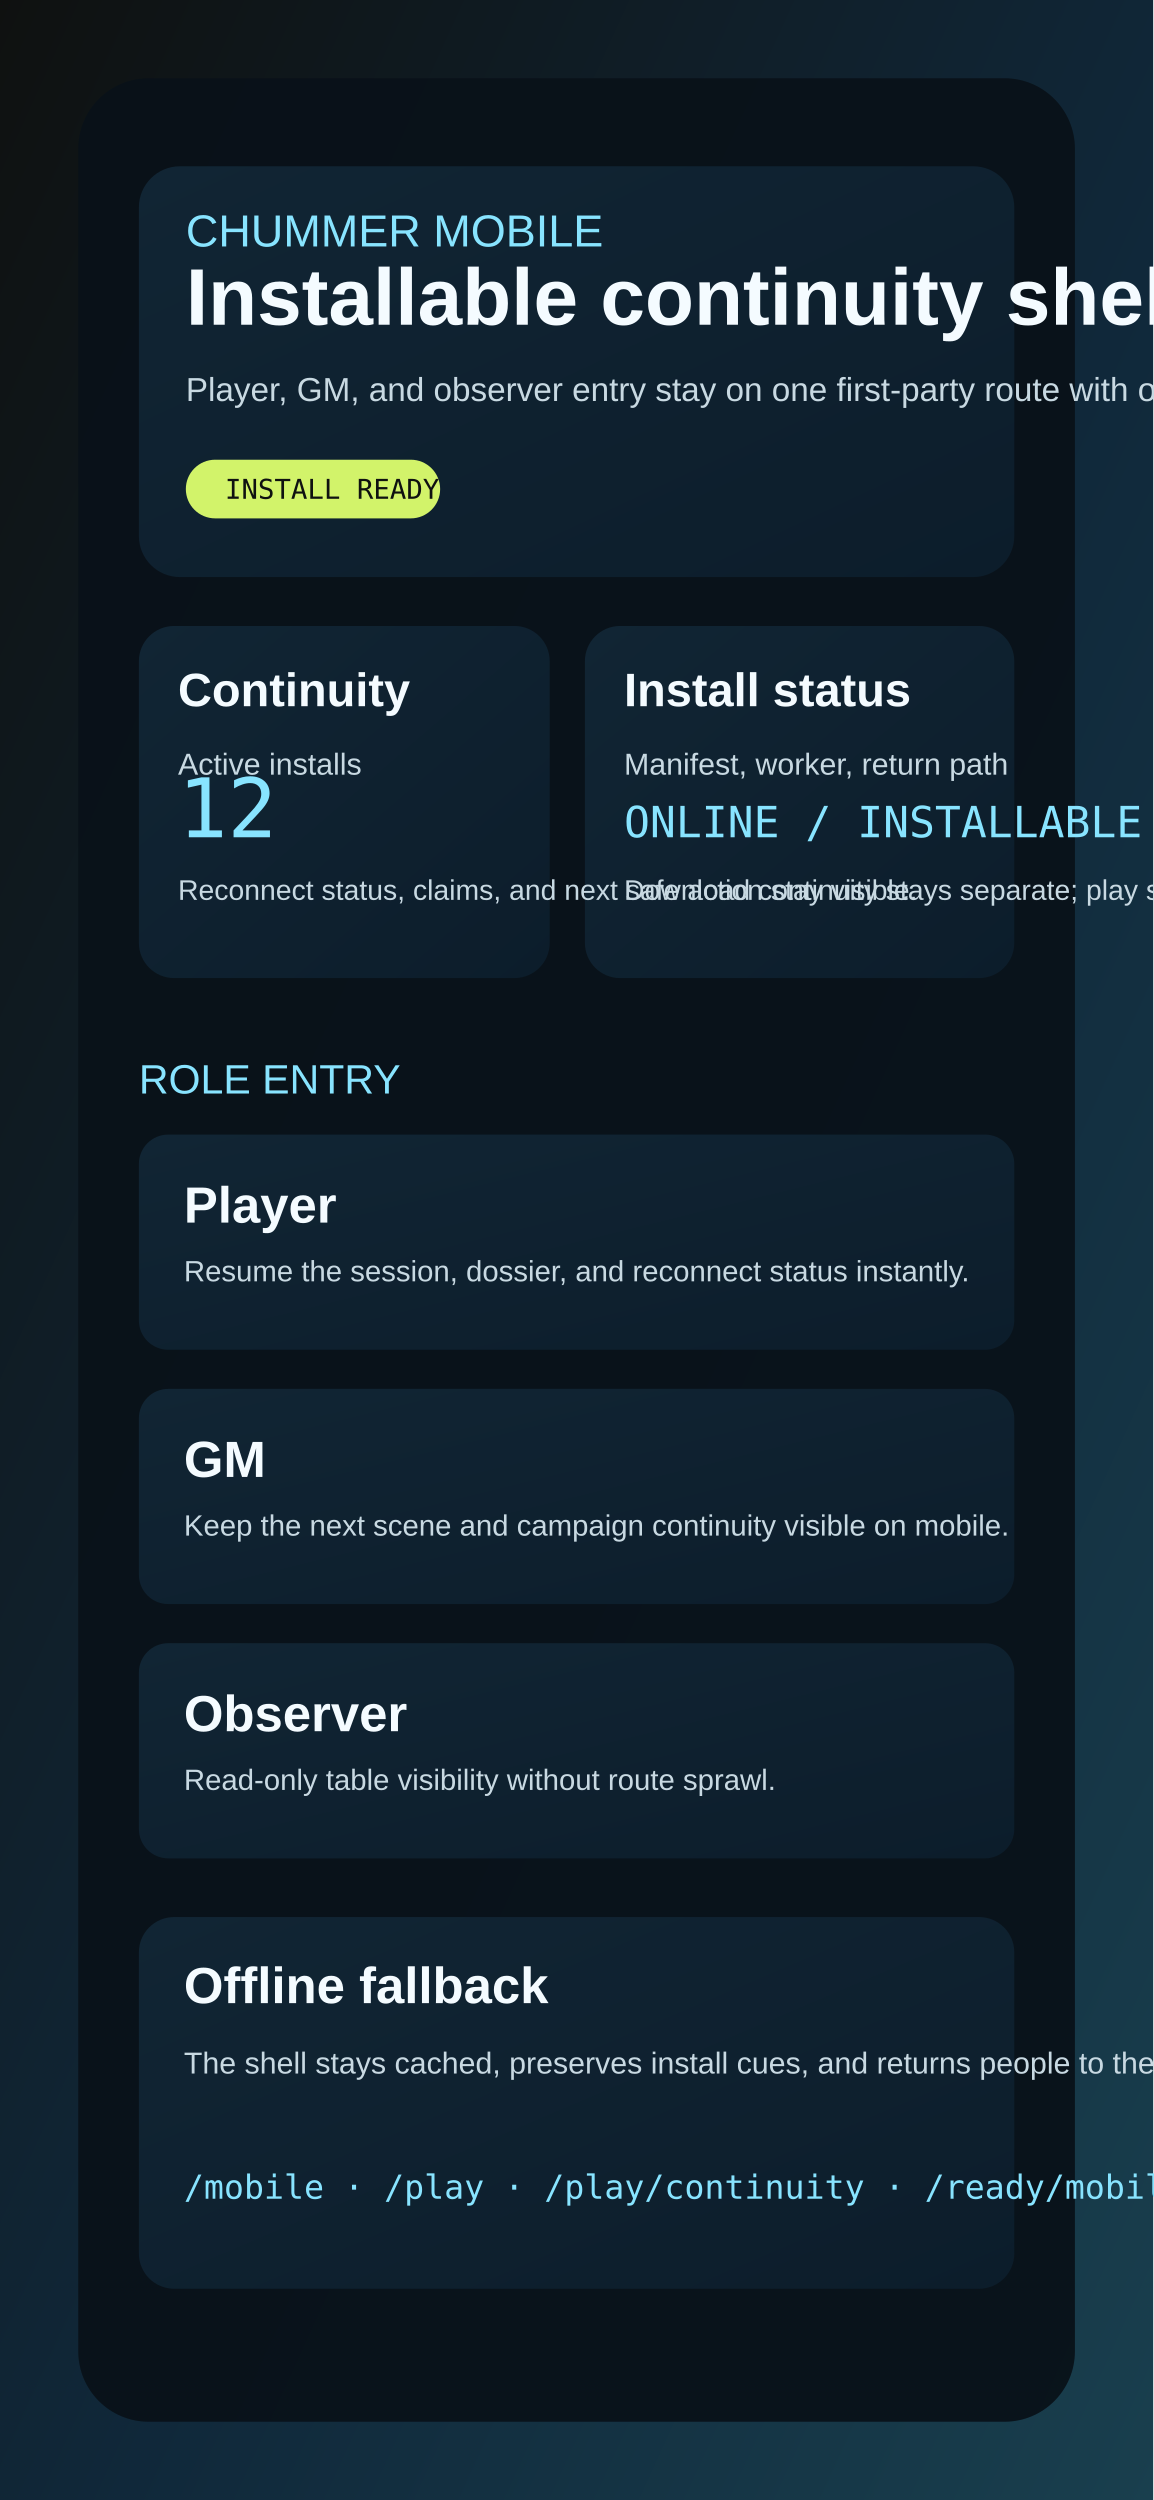
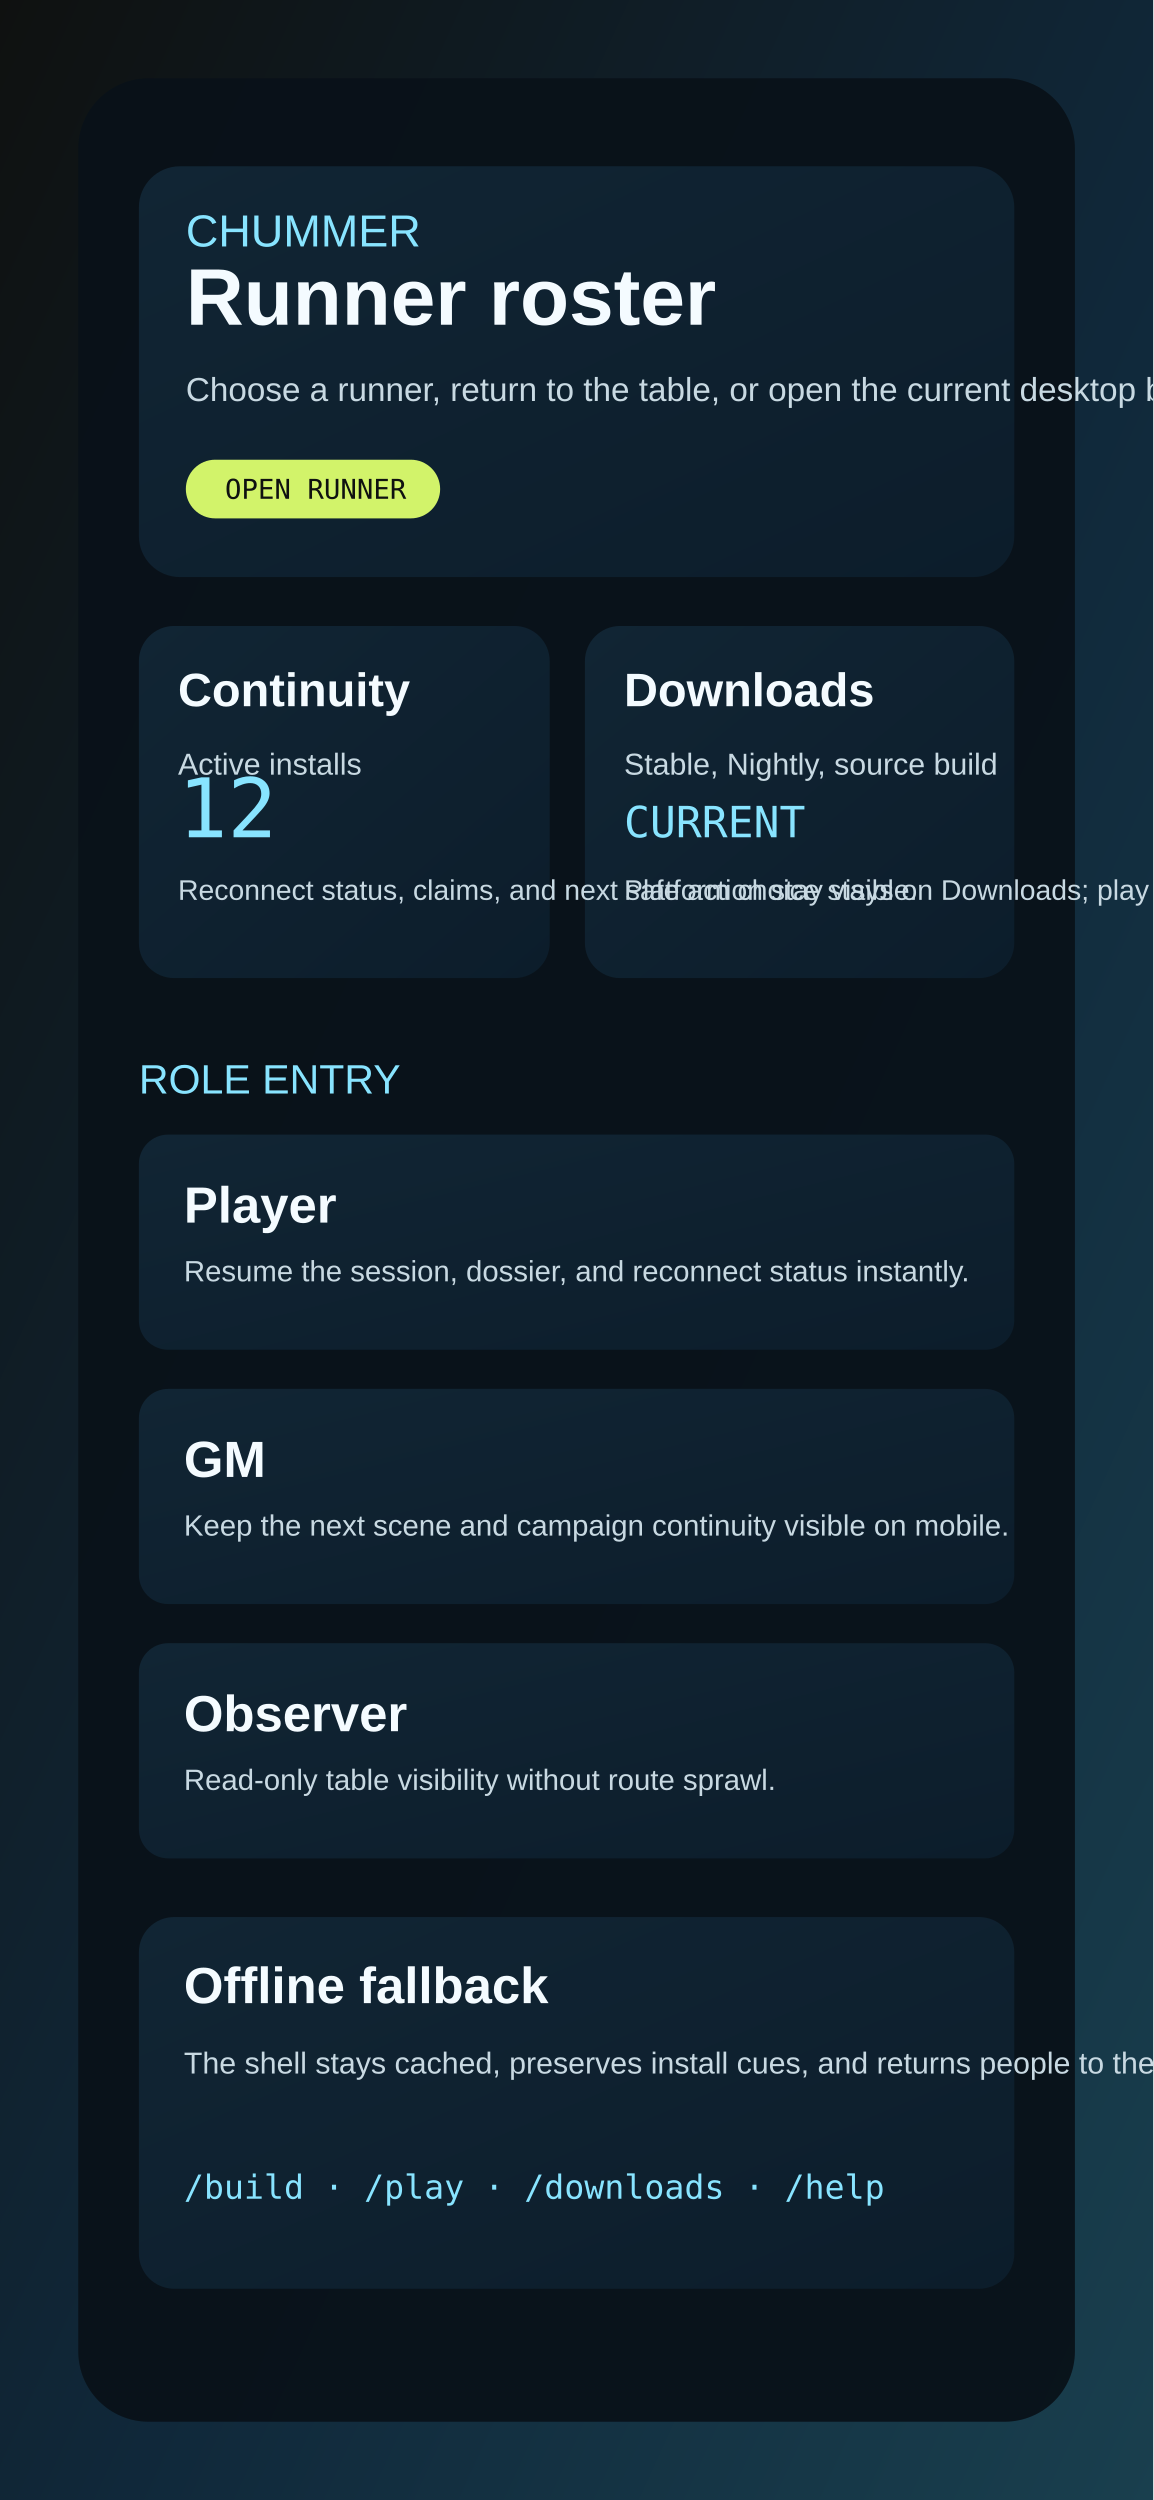
<svg xmlns="http://www.w3.org/2000/svg" width="1179" height="2556" viewBox="0 0 1179 2556" role="img" aria-labelledby="title desc">
  <defs>
    <linearGradient id="bg" x1="0" x2="1" y1="0" y2="1">
      <stop offset="0%" stop-color="#0f1110" />
      <stop offset="55%" stop-color="#10283a" />
      <stop offset="100%" stop-color="#193f4e" />
    </linearGradient>
    <linearGradient id="panel" x1="0" x2="1" y1="0" y2="1">
      <stop offset="0%" stop-color="#112534" />
      <stop offset="100%" stop-color="#0c1d2b" />
    </linearGradient>
  </defs>
  <rect width="1179" height="2556" fill="url(#bg)" />
  <rect x="80" y="80" width="1019" height="2396" rx="72" fill="#081118" opacity="0.94" />
  <rect x="142" y="170" width="895" height="420" rx="42" fill="url(#panel)" />
-   <text x="190" y="252" fill="#88e4ff" font-family="Space Grotesk, Arial, sans-serif" font-size="46">CHUMMER MOBILE</text>
-   <text x="190" y="332" fill="#f4fbff" font-family="Space Grotesk, Arial, sans-serif" font-size="82" font-weight="700">Installable continuity shell</text>
-   <text x="190" y="410" fill="#c8d9e2" font-family="Instrument Sans, Arial, sans-serif" font-size="34">Player, GM, and observer entry stay on one first-party route with offline fallback and session return cues.</text>
+   <text x="190" y="252" fill="#88e4ff" font-family="Space Grotesk, Arial, sans-serif" font-size="46">CHUMMER</text>
+   <text x="190" y="332" fill="#f4fbff" font-family="Space Grotesk, Arial, sans-serif" font-size="82" font-weight="700">Runner roster</text>
+   <text x="190" y="410" fill="#c8d9e2" font-family="Instrument Sans, Arial, sans-serif" font-size="34">Choose a runner, return to the table, or open the current desktop build.</text>
  <rect x="190" y="470" width="260" height="60" rx="30" fill="#d2f36a" />
-   <text x="230" y="510" fill="#0f1110" font-family="IBM Plex Mono, monospace" font-size="28">INSTALL READY</text>
+   <text x="230" y="510" fill="#0f1110" font-family="IBM Plex Mono, monospace" font-size="28">OPEN RUNNER</text>
  <rect x="142" y="640" width="420" height="360" rx="36" fill="url(#panel)" />
  <rect x="598" y="640" width="439" height="360" rx="36" fill="url(#panel)" />
  <text x="182" y="722" fill="#f4fbff" font-family="Space Grotesk, Arial, sans-serif" font-size="48" font-weight="700">Continuity</text>
  <text x="182" y="792" fill="#c8d9e2" font-family="Instrument Sans, Arial, sans-serif" font-size="31">Active installs</text>
  <text x="182" y="856" fill="#88e4ff" font-family="IBM Plex Mono, monospace" font-size="84">12</text>
  <text x="182" y="920" fill="#c8d9e2" font-family="Instrument Sans, Arial, sans-serif" font-size="29">Reconnect status, claims, and next safe action stay visible.</text>
-   <text x="638" y="722" fill="#f4fbff" font-family="Space Grotesk, Arial, sans-serif" font-size="48" font-weight="700">Install status</text>
-   <text x="638" y="792" fill="#c8d9e2" font-family="Instrument Sans, Arial, sans-serif" font-size="31">Manifest, worker, return path</text>
-   <text x="638" y="856" fill="#88e4ff" font-family="IBM Plex Mono, monospace" font-size="44">ONLINE / INSTALLABLE</text>
-   <text x="638" y="920" fill="#c8d9e2" font-family="Instrument Sans, Arial, sans-serif" font-size="29">Download continuity stays separate; play status stays clear.</text>
+   <text x="638" y="722" fill="#f4fbff" font-family="Space Grotesk, Arial, sans-serif" font-size="48" font-weight="700">Downloads</text>
+   <text x="638" y="792" fill="#c8d9e2" font-family="Instrument Sans, Arial, sans-serif" font-size="31">Stable, Nightly, source build</text>
+   <text x="638" y="856" fill="#88e4ff" font-family="IBM Plex Mono, monospace" font-size="44">CURRENT</text>
+   <text x="638" y="920" fill="#c8d9e2" font-family="Instrument Sans, Arial, sans-serif" font-size="29">Platform choice stays on Downloads; play status stays clear.</text>
  <text x="142" y="1118" fill="#88e4ff" font-family="Space Grotesk, Arial, sans-serif" font-size="42">ROLE ENTRY</text>
  <rect x="142" y="1160" width="895" height="220" rx="30" fill="url(#panel)" />
  <rect x="142" y="1420" width="895" height="220" rx="30" fill="url(#panel)" />
  <rect x="142" y="1680" width="895" height="220" rx="30" fill="url(#panel)" />
  <text x="188" y="1250" fill="#f4fbff" font-family="Space Grotesk, Arial, sans-serif" font-size="52" font-weight="700">Player</text>
  <text x="188" y="1310" fill="#c8d9e2" font-family="Instrument Sans, Arial, sans-serif" font-size="30">Resume the session, dossier, and reconnect status instantly.</text>
  <text x="188" y="1510" fill="#f4fbff" font-family="Space Grotesk, Arial, sans-serif" font-size="52" font-weight="700">GM</text>
  <text x="188" y="1570" fill="#c8d9e2" font-family="Instrument Sans, Arial, sans-serif" font-size="30">Keep the next scene and campaign continuity visible on mobile.</text>
  <text x="188" y="1770" fill="#f4fbff" font-family="Space Grotesk, Arial, sans-serif" font-size="52" font-weight="700">Observer</text>
  <text x="188" y="1830" fill="#c8d9e2" font-family="Instrument Sans, Arial, sans-serif" font-size="30">Read-only table visibility without route sprawl.</text>
  <rect x="142" y="1960" width="895" height="380" rx="36" fill="url(#panel)" />
  <text x="188" y="2048" fill="#f4fbff" font-family="Space Grotesk, Arial, sans-serif" font-size="52" font-weight="700">Offline fallback</text>
  <text x="188" y="2120" fill="#c8d9e2" font-family="Instrument Sans, Arial, sans-serif" font-size="31">The shell stays cached, preserves install cues, and returns people to the right continuity page when the network drops.</text>
-   <text x="188" y="2248" fill="#88e4ff" font-family="IBM Plex Mono, monospace" font-size="34">/mobile · /play · /play/continuity · /ready/mobile</text>
+   <text x="188" y="2248" fill="#88e4ff" font-family="IBM Plex Mono, monospace" font-size="34">/build · /play · /downloads · /help</text>
</svg>
